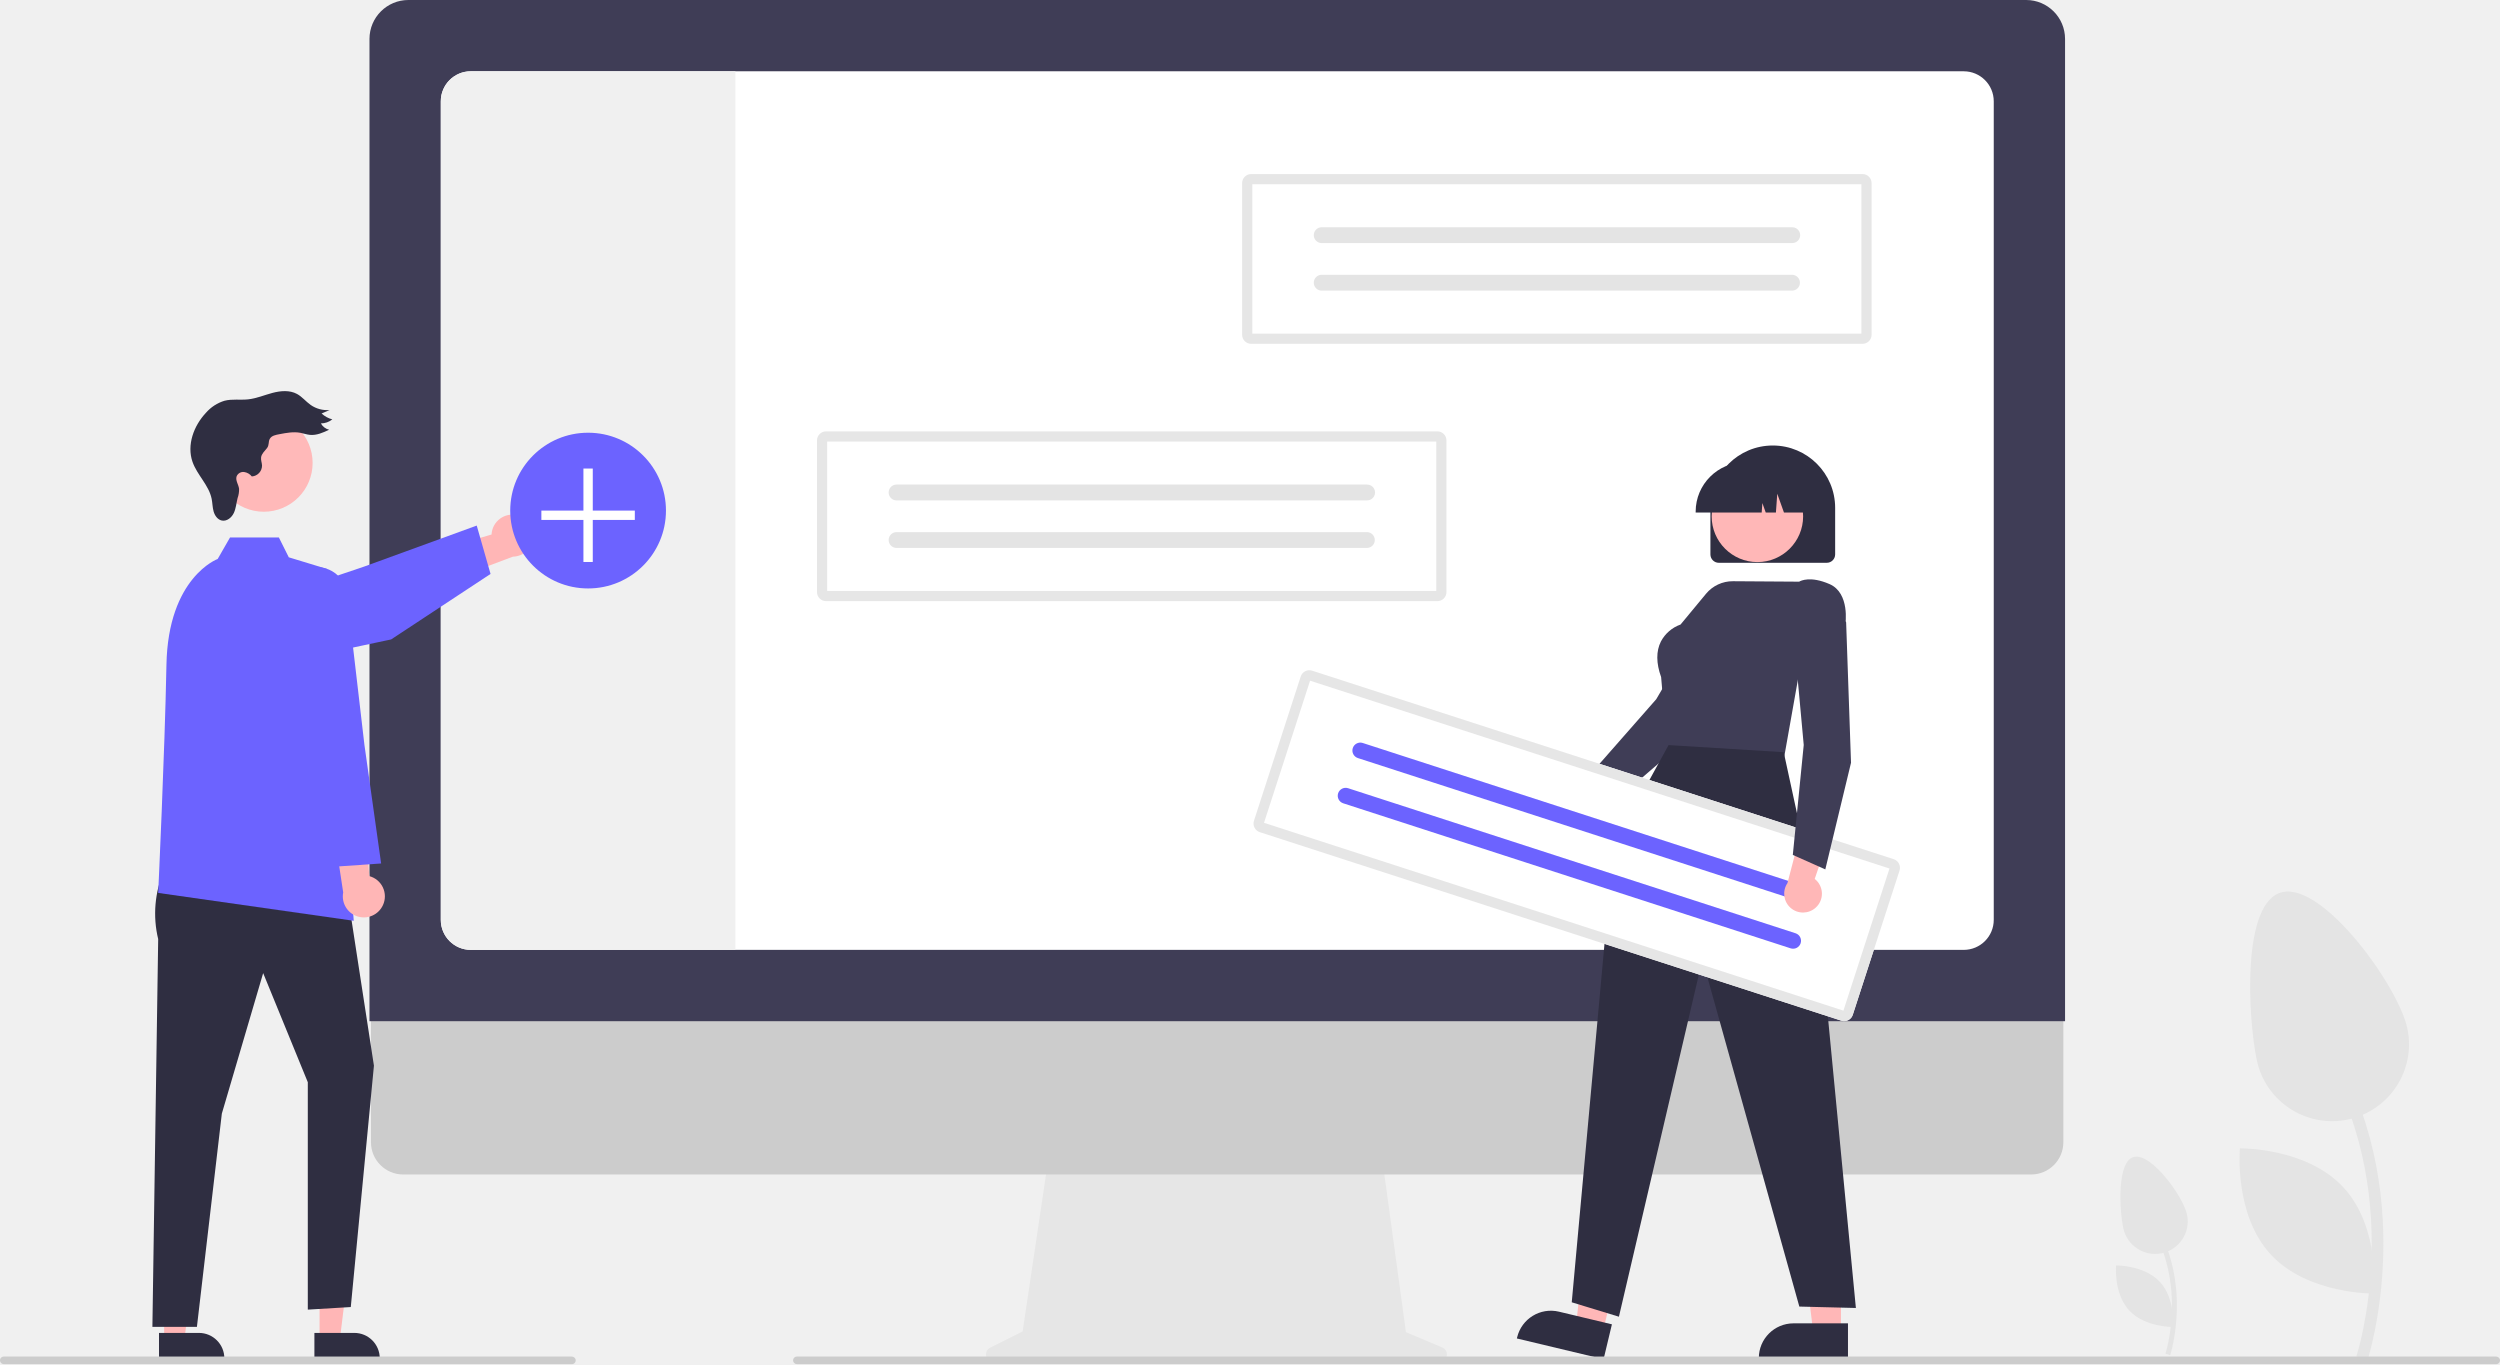
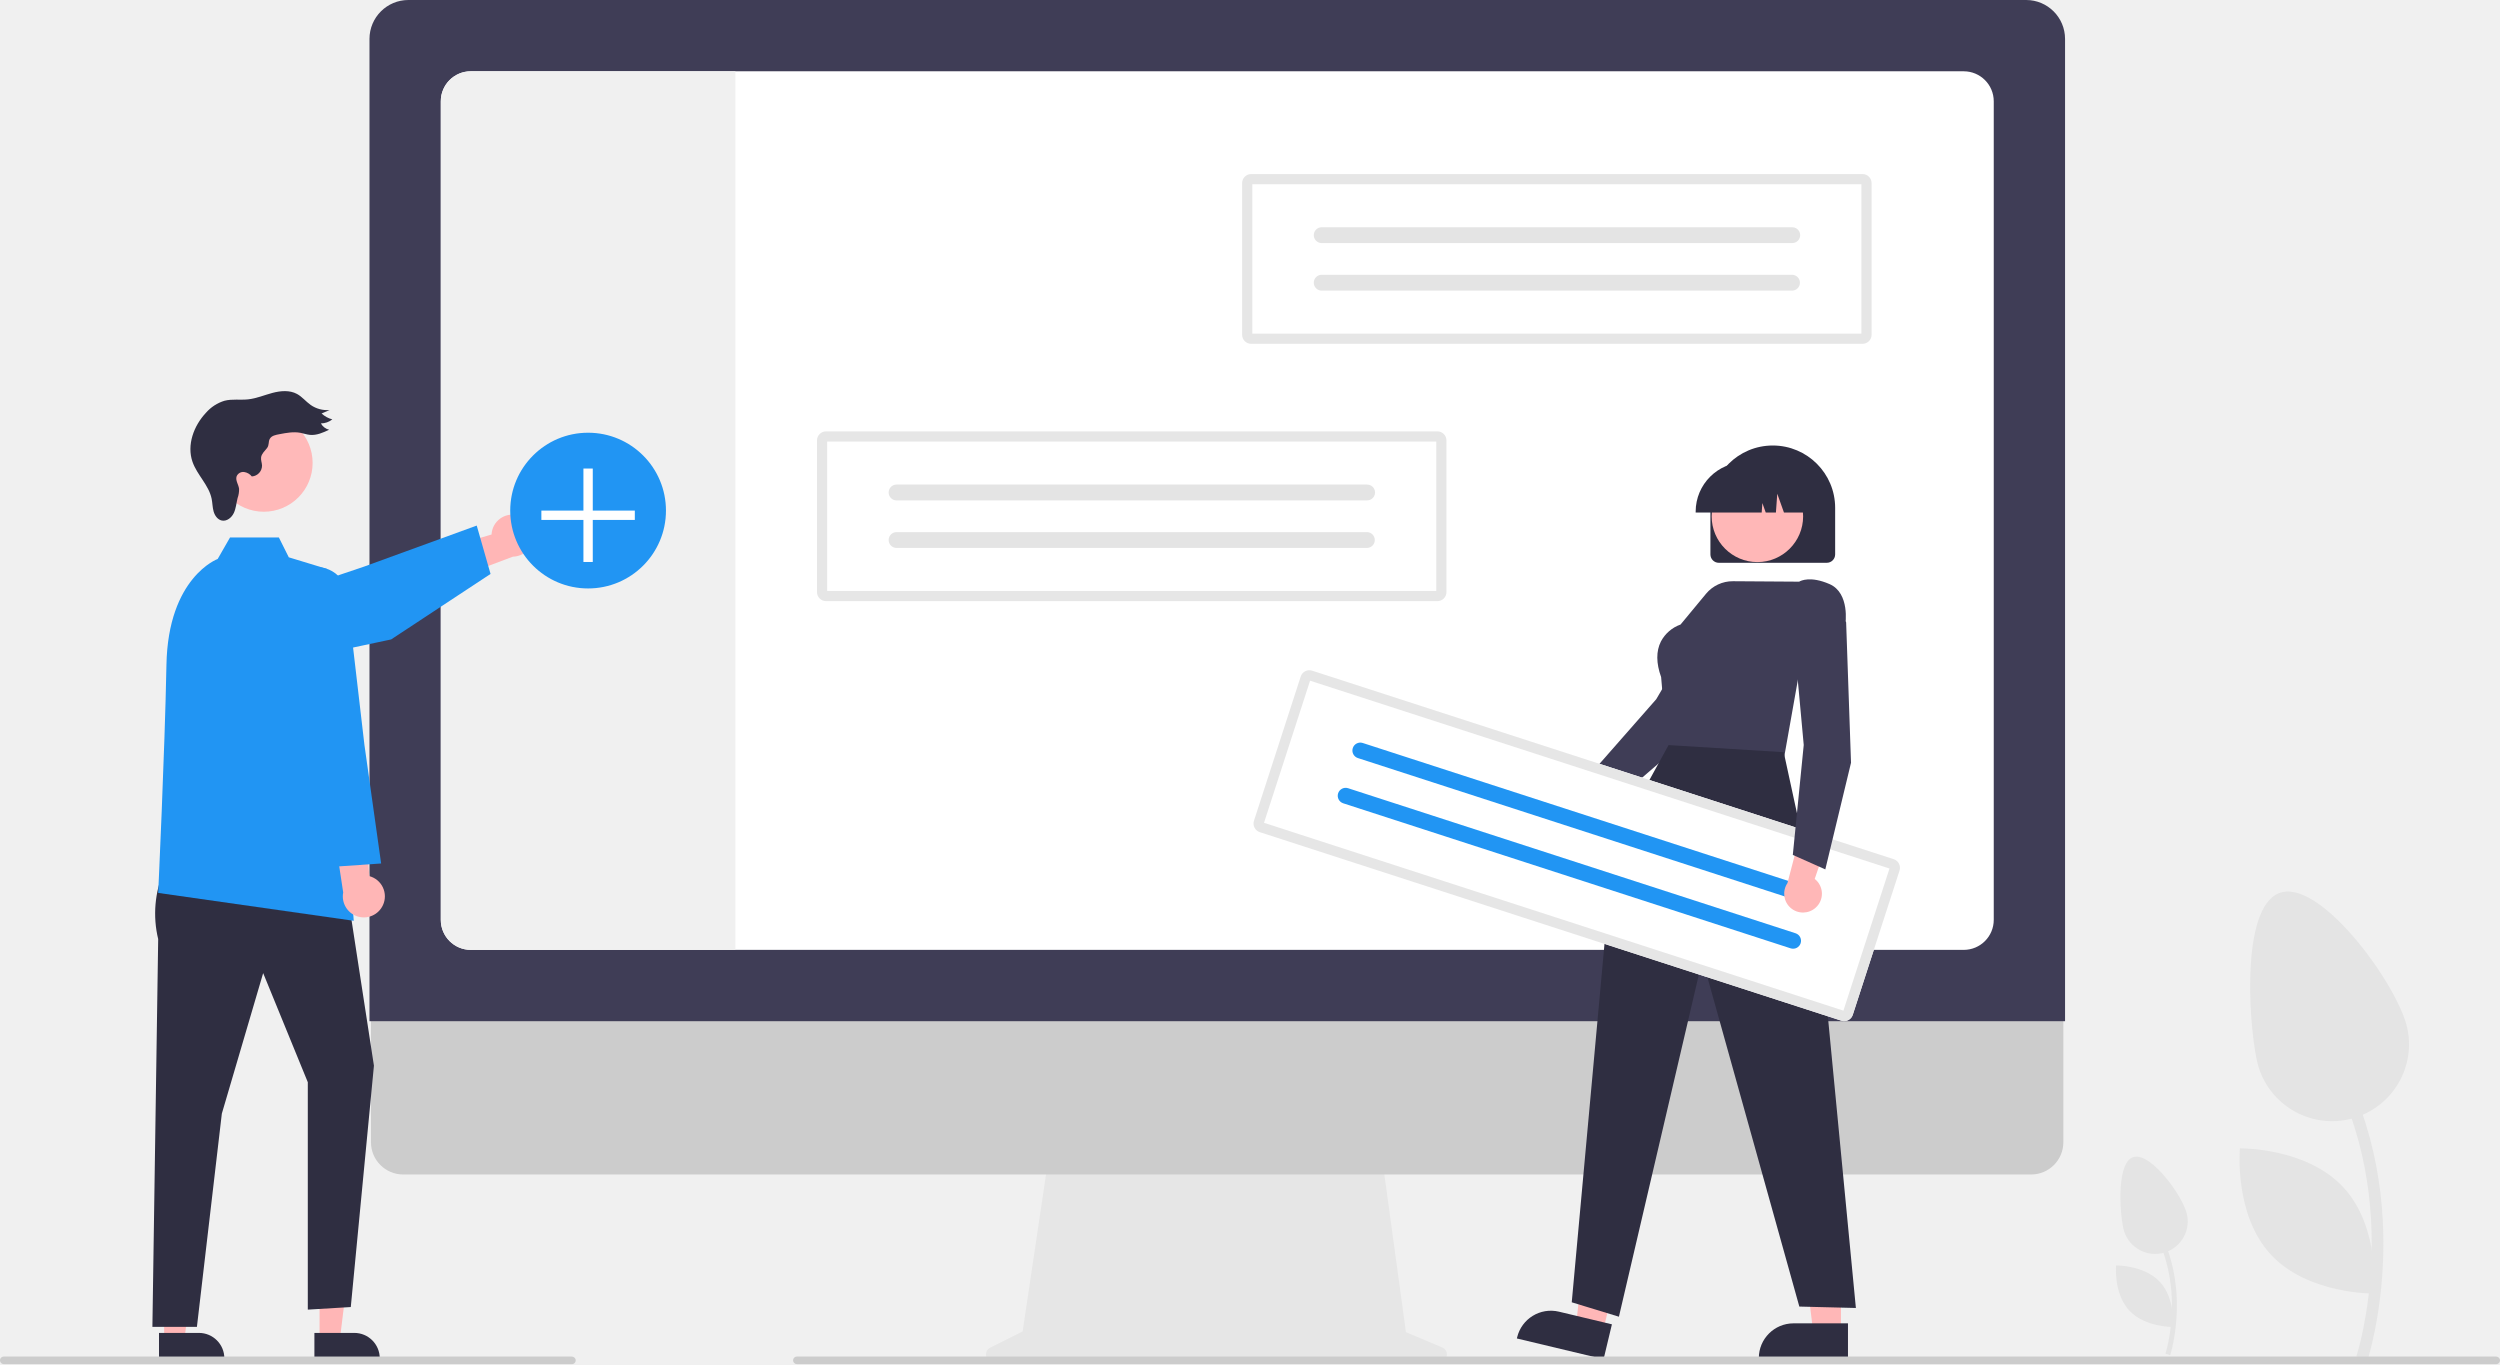
<svg xmlns="http://www.w3.org/2000/svg" id="bb7c18d0-f456-47c2-8887-908615fa7d6e" data-name="Layer 1" width="1005.563" height="548.695" viewBox="0 0 1005.563 548.695">
  <path d="M970.113,720.75c.096-.288,9.414-29.119-7.077-54.845l-1.684,1.079c15.963,24.903,6.956,52.855,6.864,53.134Z" transform="translate(-97.21873 -175.6525)" fill="#e4e4e4" />
  <path d="M951.243,669.605a13.113,13.113,0,1,0,25.662-5.412c-1.494-7.086-14.164-24.722-21.251-23.228S949.749,662.519,951.243,669.605Z" transform="translate(-97.21873 -175.6525)" fill="#e4e4e4" />
  <path d="M953.633,702.748c6.324,6.834,17.638,6.649,17.638,6.649s1.06-11.266-5.264-18.1-17.638-6.649-17.638-6.649S947.308,695.914,953.633,702.748Z" transform="translate(-97.21873 -175.6525)" fill="#e4e4e4" />
  <path d="M1049.489,722.75c.226-.68,22.216-68.718-16.702-129.429l-3.973,2.547c37.672,58.77,16.416,124.733,16.197,125.392Z" transform="translate(-97.21873 -175.6525)" fill="#e4e4e4" />
  <path d="M1004.958,602.051a30.946,30.946,0,0,0,60.56-12.772c-3.527-16.723-33.426-58.343-50.15-54.816S1001.431,585.328,1004.958,602.051Z" transform="translate(-97.21873 -175.6525)" fill="#e4e4e4" />
  <path d="M1010.597,680.267c14.925,16.128,41.625,15.69,41.625,15.69s2.502-26.586-12.423-42.714-41.625-15.69-41.625-15.69S995.672,664.139,1010.597,680.267Z" transform="translate(-97.21873 -175.6525)" fill="#e4e4e4" />
  <path d="M677.315,717.627l-14.592-6.144-10.01-73.151H519.408L508.557,711.184l-13.055,6.527a3.1,3.1,0,0,0,1.387,5.873H676.112A3.1,3.1,0,0,0,677.315,717.627Z" transform="translate(-97.21873 -175.6525)" fill="#e6e6e6" />
  <path d="M914.206,648.064H259.377a12.973,12.973,0,0,1-12.944-12.973V542.751h680.718v92.34A12.974,12.974,0,0,1,914.206,648.064Z" transform="translate(-97.21873 -175.6525)" fill="#ccc" />
  <path d="M927.835,586.393h-682V191.292a15.657,15.657,0,0,1,15.64-15.639H912.195A15.657,15.657,0,0,1,927.835,191.292Z" transform="translate(-97.21873 -175.6525)" fill="#3f3d56" />
  <path d="M887.106,204.328h-600.54a12.065,12.065,0,0,0-12.05,12.06v329.27a12.065,12.065,0,0,0,12.05,12.06h600.54a12.072,12.072,0,0,0,12.05-12.06v-329.27A12.072,12.072,0,0,0,887.106,204.328Z" transform="translate(-97.21873 -175.6525)" fill="#fff" />
  <path d="M393.016,204.328v353.39H286.566a12.065,12.065,0,0,1-12.05-12.06v-329.27a12.065,12.065,0,0,1,12.05-12.06Z" transform="translate(-97.21873 -175.6525)" fill="#f0f0f0" />
  <path d="M305.196,382.849a8.406,8.406,0,0,0-10.263,7.799l-28.653,8.447,11.862,10.014,25.391-9.557a8.452,8.452,0,0,0,1.663-16.703Z" transform="translate(-97.21873 -175.6525)" fill="#ffb6b6" />
-   <path d="M189.424,446.424a11.952,11.952,0,0,1-3.808-23.276l58.064-19.6,45.292-16.5,5.558,19.455-39.984,26.347-62.624,13.311A12.025,12.025,0,0,1,189.424,446.424Z" transform="translate(-97.21873 -175.6525)" fill="#6c63ff" />
+   <path d="M189.424,446.424a11.952,11.952,0,0,1-3.808-23.276l58.064-19.6,45.292-16.5,5.558,19.455-39.984,26.347-62.624,13.311A12.025,12.025,0,0,1,189.424,446.424Z" transform="translate(-97.21873 -175.6525)" fill="#2195f3" />
  <polygon points="128.541 538.792 136.693 538.792 140.572 507.347 128.539 507.347 128.541 538.792" fill="#ffb6b6" />
  <path d="M223.68,711.783l16.055-.001h.001A10.232,10.232,0,0,1,249.967,722.014v.332l-26.287.001Z" transform="translate(-97.21873 -175.6525)" fill="#2f2e41" />
  <polygon points="66.033 538.792 74.185 538.792 78.064 507.347 66.032 507.347 66.033 538.792" fill="#ffb6b6" />
  <path d="M161.172,711.783l16.055-.001h.001A10.232,10.232,0,0,1,187.46,722.014v.332l-26.287.001Z" transform="translate(-97.21873 -175.6525)" fill="#2f2e41" />
  <path d="M163.171,525.829a43.784,43.784,0,0,0-2.327,27.549l-2.327,155.984h17.905l10.024-85.782,16.624-56.523,17.954,43.888v91.471l17.289-1.034,9.31-97.086-10.64-69.157Z" transform="translate(-97.21873 -175.6525)" fill="#2f2e41" />
-   <path d="M228.671,404.471l-15.294-4.655-3.99-7.98H189.741l-4.959,8.645s-19.949,7.315-20.614,42.558-3.325,91.767-3.325,91.767l78.661,11.214Z" transform="translate(-97.21873 -175.6525)" fill="#6c63ff" />
+   <path d="M228.671,404.471l-15.294-4.655-3.99-7.98H189.741l-4.959,8.645s-19.949,7.315-20.614,42.558-3.325,91.767-3.325,91.767l78.661,11.214Z" transform="translate(-97.21873 -175.6525)" fill="#2195f3" />
  <path d="M251.254,539.709A8.406,8.406,0,0,0,245.759,528.049l-2.306-29.783-12.261,9.521,4.069,26.823a8.452,8.452,0,0,0,15.992,5.099Z" transform="translate(-97.21873 -175.6525)" fill="#ffb6b6" />
-   <path d="M230.334,524.358l-17.458-44.588V415.748a11.951,11.951,0,0,1,23.821-1.385l7.1,60.871L250.52,522.966Z" transform="translate(-97.21873 -175.6525)" fill="#6c63ff" />
+   <path d="M230.334,524.358l-17.458-44.588V415.748a11.951,11.951,0,0,1,23.821-1.385l7.1,60.871L250.52,522.966Z" transform="translate(-97.21873 -175.6525)" fill="#2195f3" />
  <circle cx="106.114" cy="186.2" r="19.632" fill="#ffb9b9" />
  <path d="M204.618,355.885c-.919,1.179-2.178,2.244-2.38,3.725-.15,1.097.33,2.182.375,3.288a4.388,4.388,0,0,1-4.102,4.393,4.868,4.868,0,0,0-3.133-1.792,2.891,2.891,0,0,0-2.977,1.72c-.583,1.647.766,3.32.983,5.053a10.452,10.452,0,0,1-.612,3.766c-.497,1.989-.63,4.093-1.503,5.949s-2.813,3.451-4.822,3.041c-1.689-.345-2.832-1.981-3.305-3.639s-.451-3.416-.793-5.106c-1.111-5.491-5.837-9.559-7.691-14.845-2.376-6.773.478-14.521,5.398-19.749a16.076,16.076,0,0,1,7.489-4.849c3.066-.781,6.307-.22,9.452-.553,3.364-.357,6.526-1.724,9.795-2.593s6.921-1.196,9.893.42c2.073,1.127,3.574,3.071,5.505,4.427a11.548,11.548,0,0,0,7.587,2.031l-3.21,1.403a10.311,10.311,0,0,0,4.325,2.369,7.48,7.48,0,0,1-4.609,1.618,5.264,5.264,0,0,0,3.316,2.55c-2.438,1.144-5.026,2.317-7.706,2.059-1.313-.126-2.568-.593-3.865-.833-2.765-.512-5.604.019-8.365.548-1.45.278-3.23.545-3.962,1.939C205.091,353.386,205.557,354.68,204.618,355.885Z" transform="translate(-97.21873 -175.6525)" fill="#2f2e41" />
-   <circle cx="236.547" cy="205.371" r="31.32" fill="#6c63ff" />
+   <circle cx="236.547" cy="205.371" r="31.32" fill="#2195f3" />
  <polygon points="255.339 205.371 238.427 205.371 238.427 188.458 234.668 188.458 234.668 205.371 217.755 205.371 217.755 209.129 234.668 209.129 234.668 226.042 238.427 226.042 238.427 209.129 255.339 209.129 255.339 205.371" fill="#fff" />
  <path d="M600.474,245.661a3.647,3.647,0,0,0-3.643,3.643v60.998a3.647,3.647,0,0,0,3.643,3.643H846.377a3.647,3.647,0,0,0,3.643-3.643v-60.998a3.647,3.647,0,0,0-3.643-3.643Z" transform="translate(-97.21873 -175.6525)" fill="#fff" />
  <path d="M600.474,245.661a3.647,3.647,0,0,0-3.643,3.643v60.998a3.647,3.647,0,0,0,3.643,3.643H846.377a3.647,3.647,0,0,0,3.643-3.643v-60.998a3.647,3.647,0,0,0-3.643-3.643Z" transform="translate(-97.21873 -175.6525)" fill="#e6e6e6" />
  <path d="M600.93,309.847H845.921V249.759H600.93Z" transform="translate(-97.21873 -175.6525)" fill="#fff" />
  <path d="M628.784,267.053a3.188,3.188,0,0,0,0,6.375H818.058a3.188,3.188,0,1,0,.003-6.375H628.784Z" transform="translate(-97.21873 -175.6525)" fill="#e4e4e4" />
  <path d="M628.784,286.178a3.188,3.188,0,0,0,0,6.375H818.058a3.188,3.188,0,0,0,.014-6.375h-189.288Z" transform="translate(-97.21873 -175.6525)" fill="#e4e4e4" />
  <path d="M429.474,349.161a3.647,3.647,0,0,0-3.643,3.643v60.998a3.647,3.647,0,0,0,3.643,3.643H675.377a3.647,3.647,0,0,0,3.643-3.643v-60.998a3.647,3.647,0,0,0-3.643-3.643Z" transform="translate(-97.21873 -175.6525)" fill="#fff" />
  <path d="M429.474,349.161a3.647,3.647,0,0,0-3.643,3.643v60.998a3.647,3.647,0,0,0,3.643,3.643H675.377a3.647,3.647,0,0,0,3.643-3.643v-60.998a3.647,3.647,0,0,0-3.643-3.643Z" transform="translate(-97.21873 -175.6525)" fill="#e6e6e6" />
  <path d="M429.93,413.347H674.921V353.259H429.93Z" transform="translate(-97.21873 -175.6525)" fill="#fff" />
  <path d="M457.784,370.553a3.188,3.188,0,0,0,0,6.375H647.058a3.188,3.188,0,1,0,.003-6.375H457.784Z" transform="translate(-97.21873 -175.6525)" fill="#e4e4e4" />
  <path d="M457.784,389.678a3.188,3.188,0,0,0,0,6.375H647.058a3.188,3.188,0,0,0,.014-6.375h-189.288Z" transform="translate(-97.21873 -175.6525)" fill="#e4e4e4" />
  <path d="M729.211,512.874a7.536,7.536,0,0,0,6.404-9.619l21.793-15.566-12.988-5.001-18.704,15.549a7.577,7.577,0,0,0,3.494,14.638Z" transform="translate(-97.21873 -175.6525)" fill="#ffb7b7" />
  <path d="M741.31,502.622l-7.23-12.348.154-.175,29.17-33.209,22.648-38.623,19.667,2.507.29,5.945-.059.089L774.704,473.777l-.033.028Z" transform="translate(-97.21873 -175.6525)" fill="#3f3d56" />
  <polygon points="740.467 535.914 729.346 535.913 724.054 493.014 740.469 493.015 740.467 535.914" fill="#ffb7b7" />
  <path d="M840.523,722.347l-35.862-.001v-.454a13.959,13.959,0,0,1,13.958-13.958H818.62l21.903.001Z" transform="translate(-97.21873 -175.6525)" fill="#2f2e41" />
  <polygon points="644.748 535.55 633.93 532.967 638.746 490.012 654.712 493.824 644.748 535.55" fill="#ffb7b7" />
  <path d="M742.222,722.347l-34.881-8.329.105-.441a13.959,13.959,0,0,1,16.818-10.335l.001 0,21.304,5.087Z" transform="translate(-97.21873 -175.6525)" fill="#2f2e41" />
  <path d="M785.191,398.654V379.933a25.086,25.086,0,0,1,50.173,0v18.721a3.374,3.374,0,0,1-3.37,3.37h-43.433A3.374,3.374,0,0,1,785.191,398.654Z" transform="translate(-97.21873 -175.6525)" fill="#2f2e41" />
  <circle cx="706.868" cy="207.695" r="18.392" fill="#ffb7b7" />
  <path d="M779.256,381.431a19.867,19.867,0,0,1,19.844-19.844h3.744a19.867,19.867,0,0,1,19.844,19.844v.374h-7.913l-2.699-7.557-.54,7.557h-4.089l-1.362-3.813-.272,3.813H779.256Z" transform="translate(-97.21873 -175.6525)" fill="#2f2e41" />
  <path d="M814.815,480.421l-46.83-1.782-2.618-30.637c-2.019-5.608-2.052-10.423-.097-14.31a14.324,14.324,0,0,1,7.908-6.835l10.247-12.376a13.947,13.947,0,0,1,10.83-5.048l26.623.182c.642-.386,4.535-2.364,12.212.964,8.327,3.61,6.393,16.147,6.373,16.273l-.019.118-.091.077-17.71,14.914Z" transform="translate(-97.21873 -175.6525)" fill="#3f3d56" />
  <polygon points="671.139 299.694 648.988 340.08 632.194 523.817 651.169 529.612 684.756 385.882 723.736 525.534 746.481 526.103 730.994 364.944 717.46 302.548 671.139 299.694" fill="#2f2e41" />
  <path d="M624.995,445.41a3.647,3.647,0,0,0-4.589,2.342L601.596,505.778a3.647,3.647,0,0,0,2.342,4.589L837.857,586.196a3.647,3.647,0,0,0,4.589-2.342l18.81-58.025a3.647,3.647,0,0,0-2.342-4.589Z" transform="translate(-97.21873 -175.6525)" fill="#fff" />
  <path d="M624.995,445.41a3.647,3.647,0,0,0-4.589,2.342L601.596,505.778a3.647,3.647,0,0,0,2.342,4.589L837.857,586.196a3.647,3.647,0,0,0,4.589-2.342l18.81-58.025a3.647,3.647,0,0,0-2.342-4.589Z" transform="translate(-97.21873 -175.6525)" fill="#e6e6e6" />
  <path d="M605.635,506.609l233.053,75.548,18.529-57.159-233.053-75.548Z" transform="translate(-97.21873 -175.6525)" fill="#fff" />
-   <path d="M645.328,474.49a3.188,3.188,0,0,0-1.966,6.065l180.05,58.366a3.188,3.188,0,1,0,1.969-6.064l-.003-.001Z" transform="translate(-97.21873 -175.6525)" fill="#6c63ff" />
-   <path d="M639.431,492.683a3.188,3.188,0,0,0-1.966,6.065L817.514,557.114a3.188,3.188,0,0,0,1.979-6.06l-.014-.004Z" transform="translate(-97.21873 -175.6525)" fill="#6c63ff" />
+   <path d="M645.328,474.49a3.188,3.188,0,0,0-1.966,6.065l180.05,58.366a3.188,3.188,0,1,0,1.969-6.064l-.003-.001Z" transform="translate(-97.21873 -175.6525)" fill="#2195f3" />
+   <path d="M639.431,492.683a3.188,3.188,0,0,0-1.966,6.065L817.514,557.114a3.188,3.188,0,0,0,1.979-6.06l-.014-.004Z" transform="translate(-97.21873 -175.6525)" fill="#2195f3" />
  <path d="M827.539,540.728a7.536,7.536,0,0,0-.397-11.549l8.648-25.347-13.47,3.5-6.147,23.533a7.577,7.577,0,0,0,11.366,9.863Z" transform="translate(-97.21873 -175.6525)" fill="#ffb7b7" />
  <path d="M831.402,525.347,818.333,519.521l4.391-44.216-4.087-44.586,17.446-9.418,3.698,4.663.004.106,1.96,56.38-.01.043Z" transform="translate(-97.21873 -175.6525)" fill="#3f3d56" />
  <path d="M1101.255,724.347l-683.448,0a1.567,1.567,0,0,1-1.539-1.134,1.529,1.529,0,0,1,1.477-1.919l683.385,0a1.615,1.615,0,0,1,1.616,1.194A1.528,1.528,0,0,1,1101.255,724.347Z" transform="translate(-97.21873 -175.6525)" fill="#ccc" />
  <path d="M327.255,724.347l-228.448,0a1.567,1.567,0,0,1-1.539-1.134,1.529,1.529,0,0,1,1.477-1.919l228.385,0a1.615,1.615,0,0,1,1.616,1.194A1.528,1.528,0,0,1,327.255,724.347Z" transform="translate(-97.21873 -175.6525)" fill="#ccc" />
</svg>
